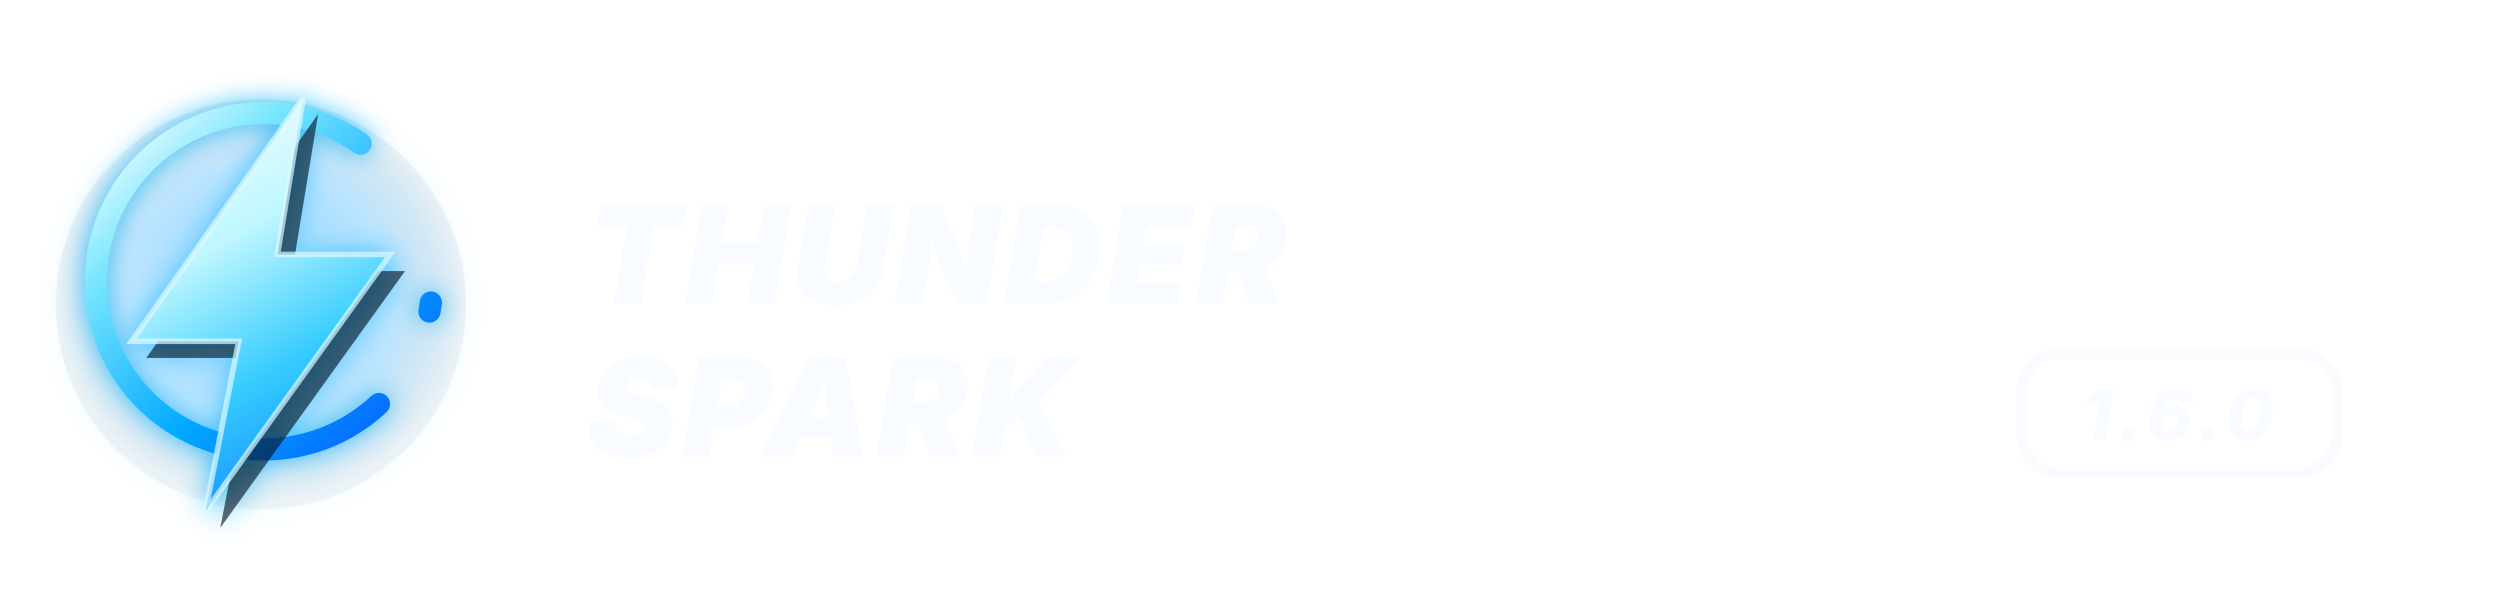
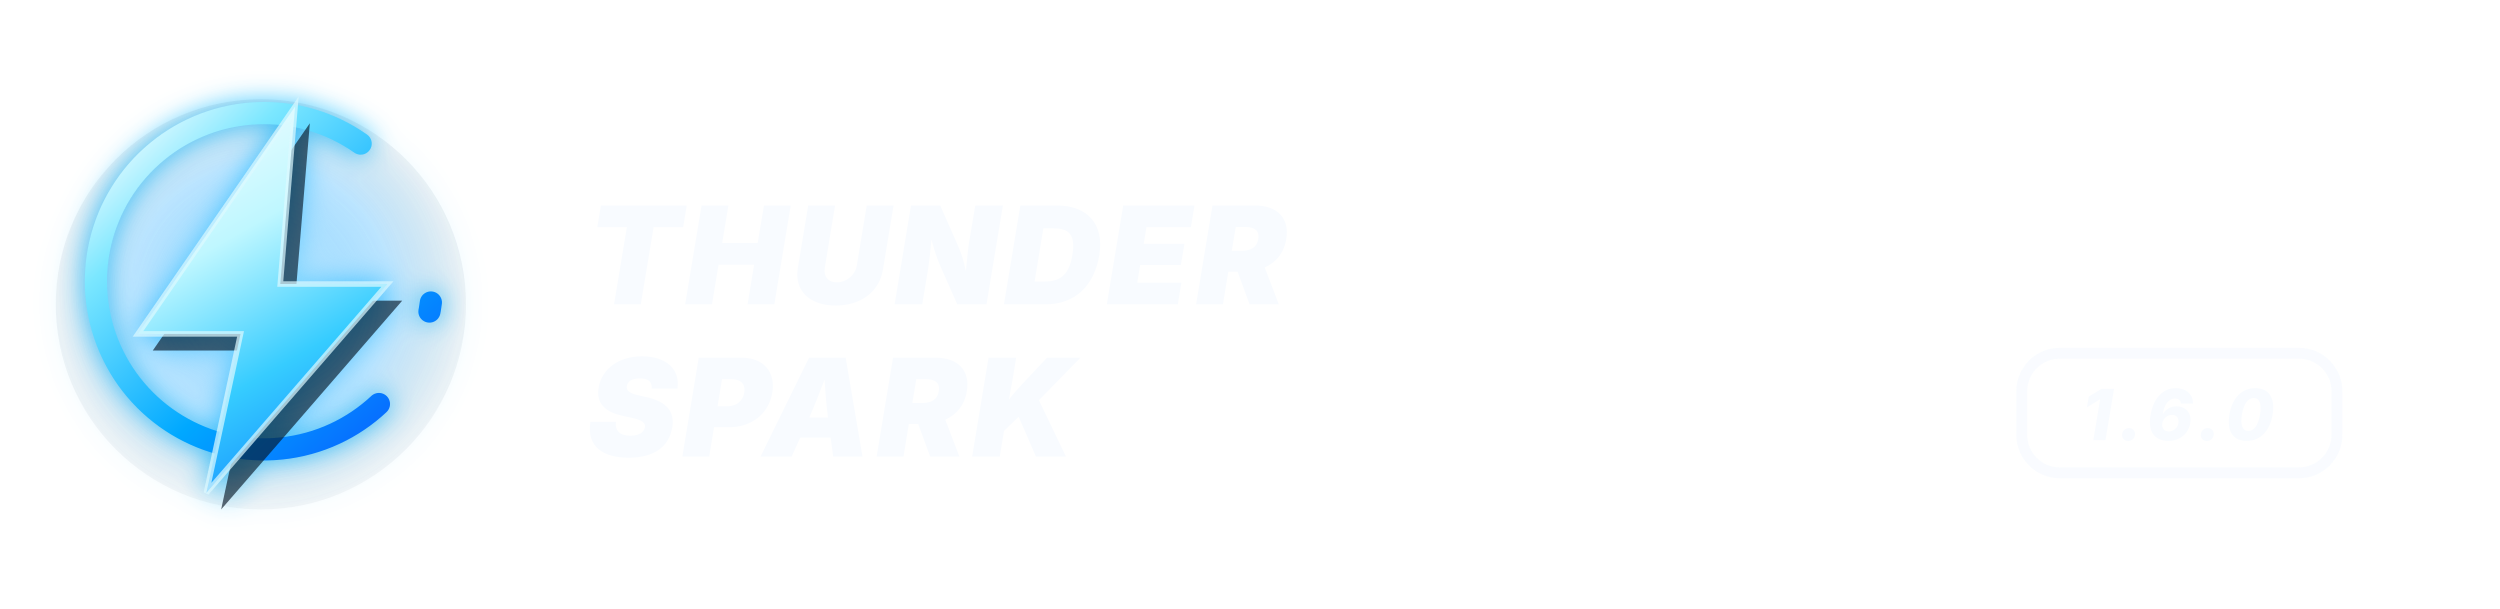
<svg xmlns="http://www.w3.org/2000/svg" width="460" height="112" viewBox="0 0 460 112" role="img" aria-labelledby="title desc">
  <defs>
    <filter id="mono-glow" x="-80%" y="-80%" width="260%" height="260%" color-interpolation-filters="sRGB">
      <feGaussianBlur stdDeviation="7" result="blur" />
      <feColorMatrix in="blur" type="matrix" values="0 0 0 0 0.05 0 0 0 0 0.73 0 0 0 0 1 0 0 0 .85 0" result="cyan" />
      <feMerge>
        <feMergeNode in="cyan" />
        <feMergeNode in="SourceGraphic" />
      </feMerge>
    </filter>
    <linearGradient id="mono-bolt" x1="62" y1="18" x2="184" y2="232" gradientUnits="userSpaceOnUse">
      <stop offset="0" stop-color="#FFFFFF" />
      <stop offset=".36" stop-color="#BFF7FF" />
      <stop offset=".66" stop-color="#36CCFF" />
      <stop offset="1" stop-color="#087BFF" />
    </linearGradient>
    <linearGradient id="mono-ring" x1="40" y1="34" x2="216" y2="224" gradientUnits="userSpaceOnUse">
      <stop offset="0" stop-color="#FFFFFF" />
      <stop offset=".22" stop-color="#7BE7FF" />
      <stop offset=".58" stop-color="#00A8FF" />
      <stop offset="1" stop-color="#0B4DFF" />
    </linearGradient>
    <linearGradient id="mono-metal" x1="0" y1="0" x2="0" y2="1">
      <stop offset="0" stop-color="#FFFFFF" />
      <stop offset=".22" stop-color="#EFF6FF" />
      <stop offset=".45" stop-color="#93ABC5" />
      <stop offset=".58" stop-color="#FFFFFF" />
      <stop offset="1" stop-color="#5FCFFF" />
    </linearGradient>
    <linearGradient id="mono-spark" x1="0" y1="0" x2="1" y2="0">
      <stop offset="0" stop-color="#EAF8FF" />
      <stop offset=".46" stop-color="#7BE7FF" />
      <stop offset="1" stop-color="#0A8BFF" />
    </linearGradient>
    <radialGradient id="mono-aura" cx="50%" cy="48%" r="58%">
      <stop offset="0" stop-color="#F8FBFF" stop-opacity=".5" />
      <stop offset=".55" stop-color="#2D9CFF" stop-opacity=".18" />
      <stop offset="1" stop-color="#040813" stop-opacity="0" />
    </radialGradient>
    <style>@font-face{font-family:Orbitron;src:url('../../../src/assets/webfonts/orbitron/orbitron-latin-900-normal.woff2') format('woff2');font-weight:900;font-style:normal;font-display:swap}.word{font-family:Orbitron,Inter,'Segoe UI',sans-serif;font-weight:900;font-style:italic;letter-spacing:.035em}.tag{font-family:Orbitron,Inter,'Segoe UI',sans-serif;font-weight:800;font-style:italic;letter-spacing:.08em}</style>
  </defs>
  <g transform="translate(4.48 12.48) scale(0.34)" filter="url(#mono-glow)">
    <circle cx="128" cy="128" r="111" fill="url(#mono-aura)" />
    <path d="M182 41a91 91 0 1 0 38 86" fill="none" stroke="url(#mono-ring)" stroke-width="12" stroke-linecap="round" stroke-dasharray="410 58" />
-     <path d="M151 16 58 148h58l-18 92 100-139h-61z" fill="#03101F" opacity=".62" transform="translate(8 9)" />
-     <path d="M151 16 58 148h58l-18 92 100-139h-61z" fill="url(#mono-bolt)" />
-     <path d="M151 16 58 148h58l-18 92 100-139h-61z" fill="none" stroke="#DDF9FF" stroke-width="3" opacity=".7" />
+     <path d="M146.5 21 61.5 144h55.5l-18.5 86 98-113h-58z" fill="#03101F" opacity=".62" transform="translate(8 9)" />
+     <path d="M146.5 21 61.5 144h55.5l-18.5 86 98-113h-58z" fill="url(#mono-bolt)" />
+     <path d="M146.5 21 61.5 144h55.5l-18.5 86 98-113h-58z" fill="none" stroke="#DDF9FF" stroke-width="3" opacity=".7" />
  </g>
  <text class="word" x="108" y="56" fill="#F8FBFF" font-size="25">THUNDER</text>
  <text class="word" x="108" y="84" fill="#F8FBFF" font-size="25">SPARK</text>
  <rect x="372" y="65" width="58" height="22" rx="7" fill="none" stroke="#F8FBFF" stroke-width="2" opacity=".88" />
  <text class="tag" x="383" y="81" fill="#F8FBFF" font-size="13">1.6.0</text>
</svg>
